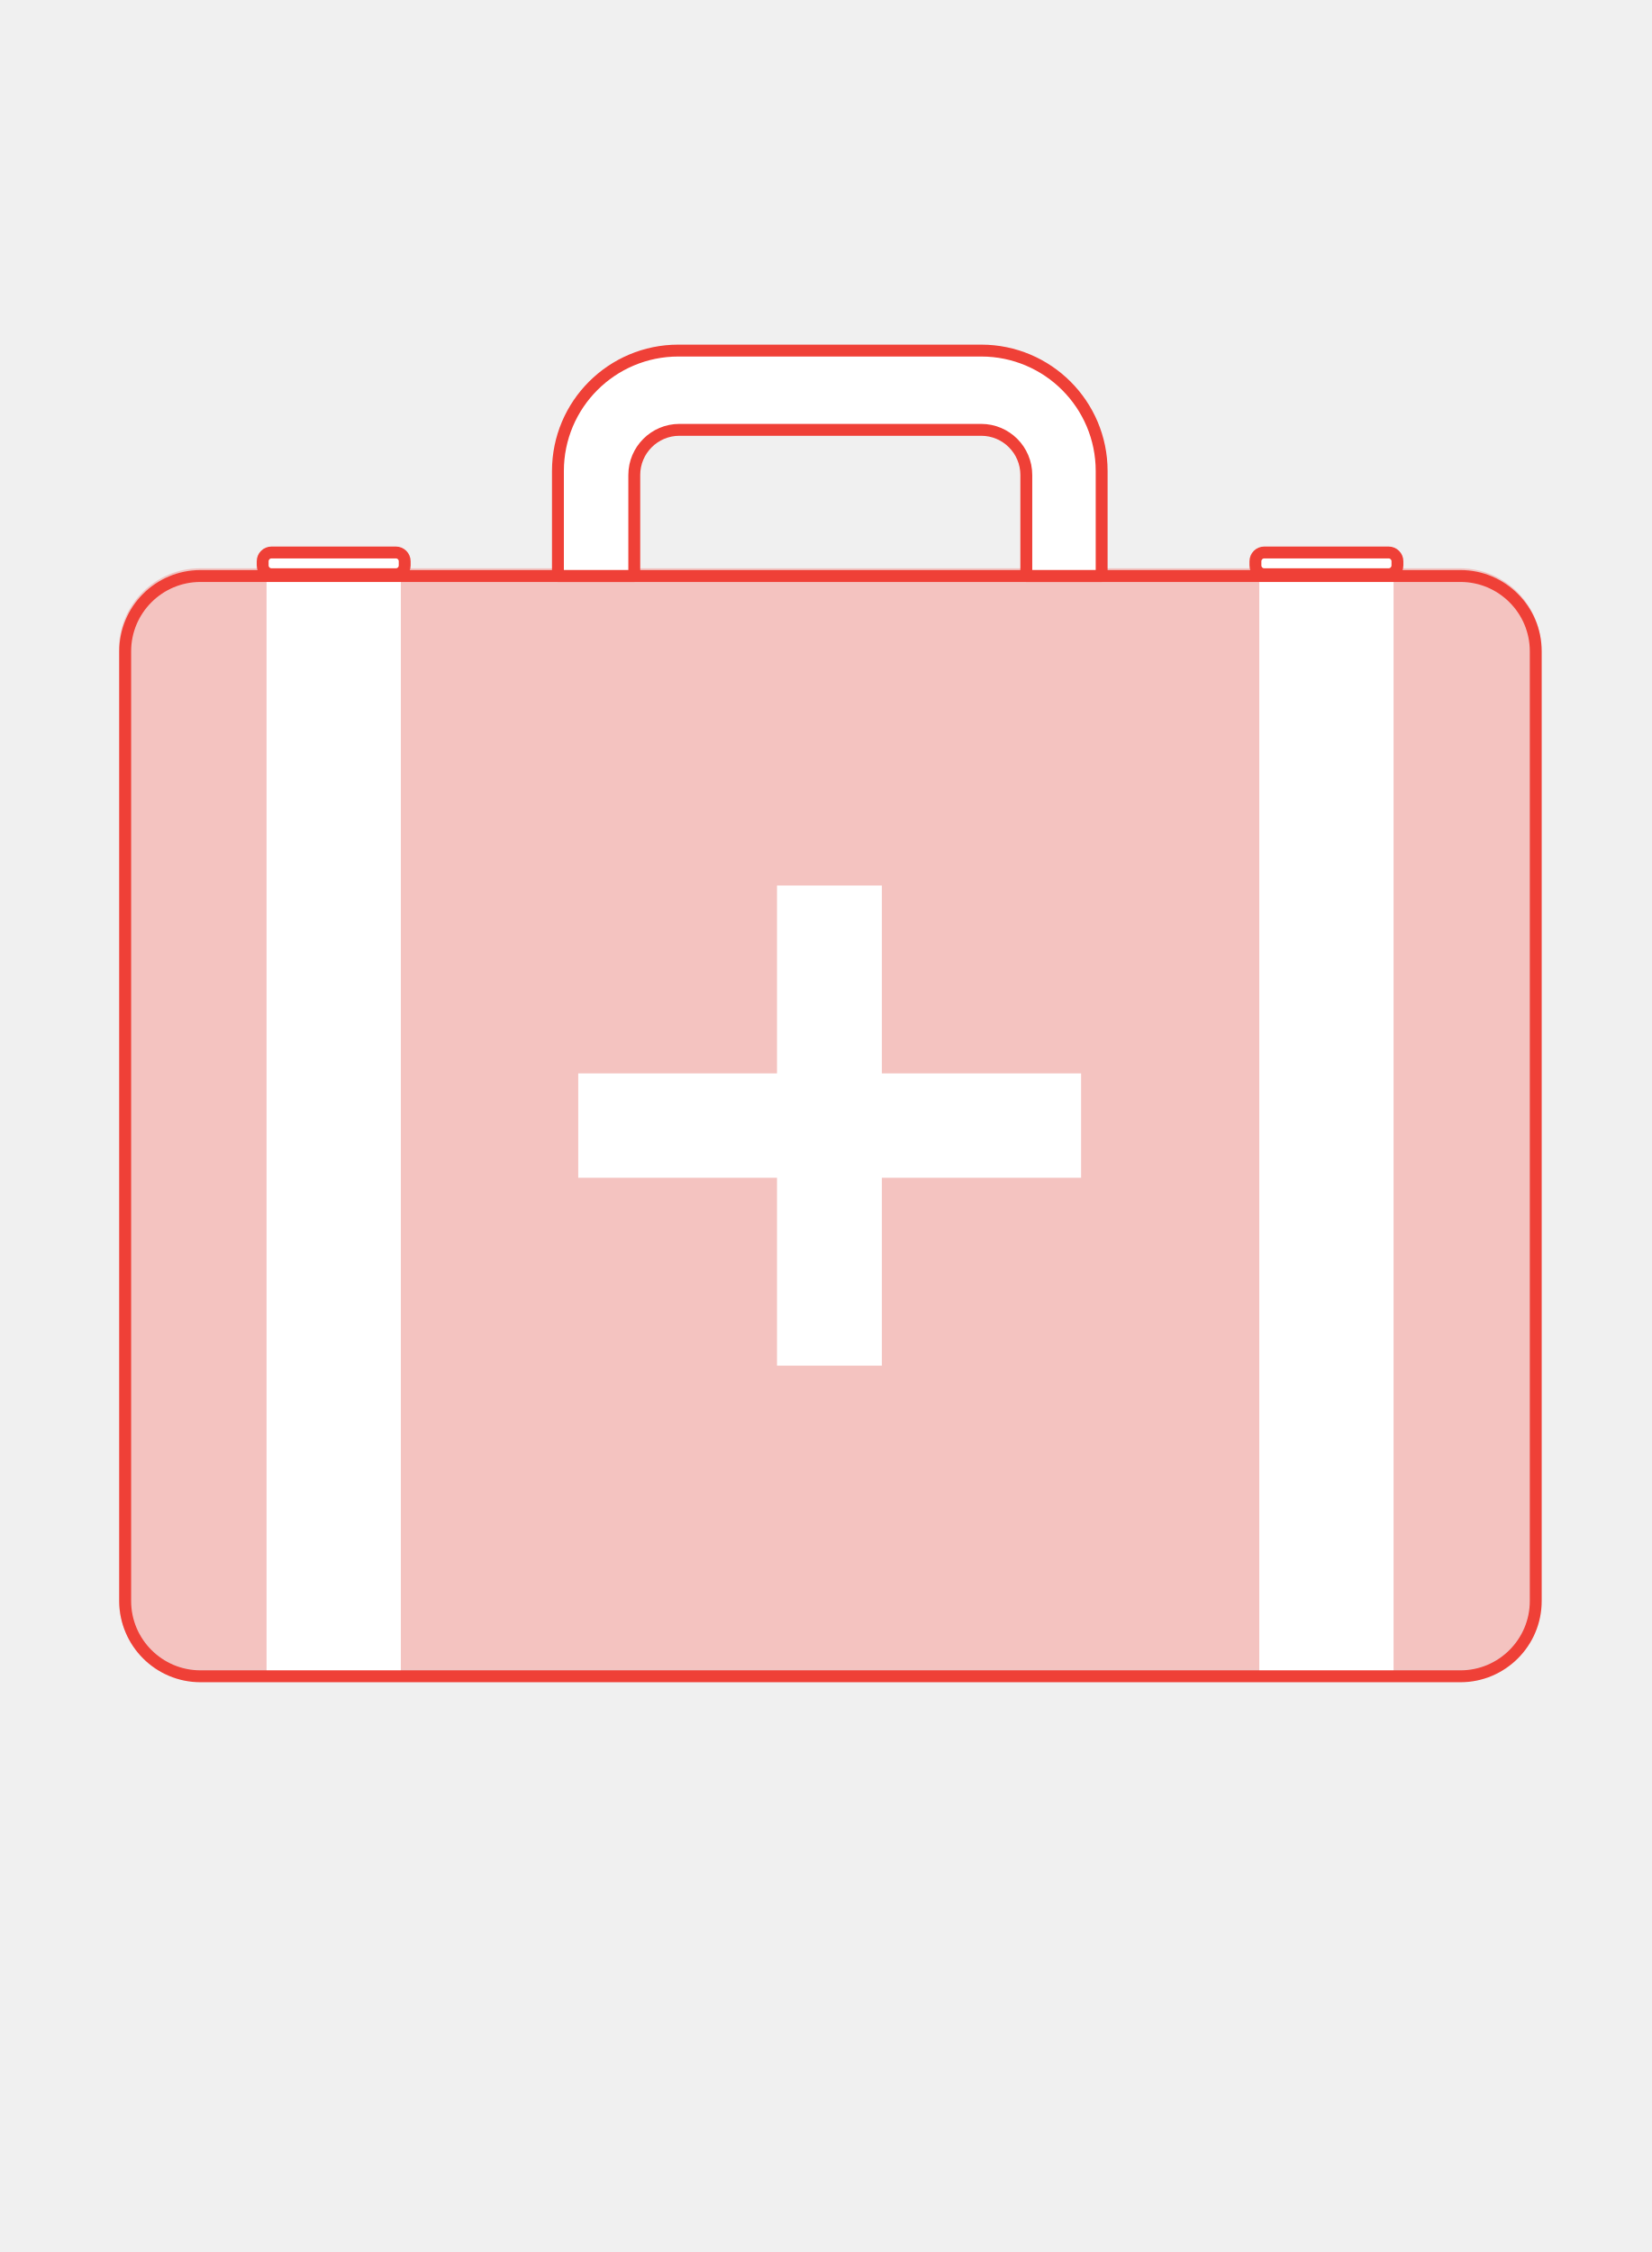
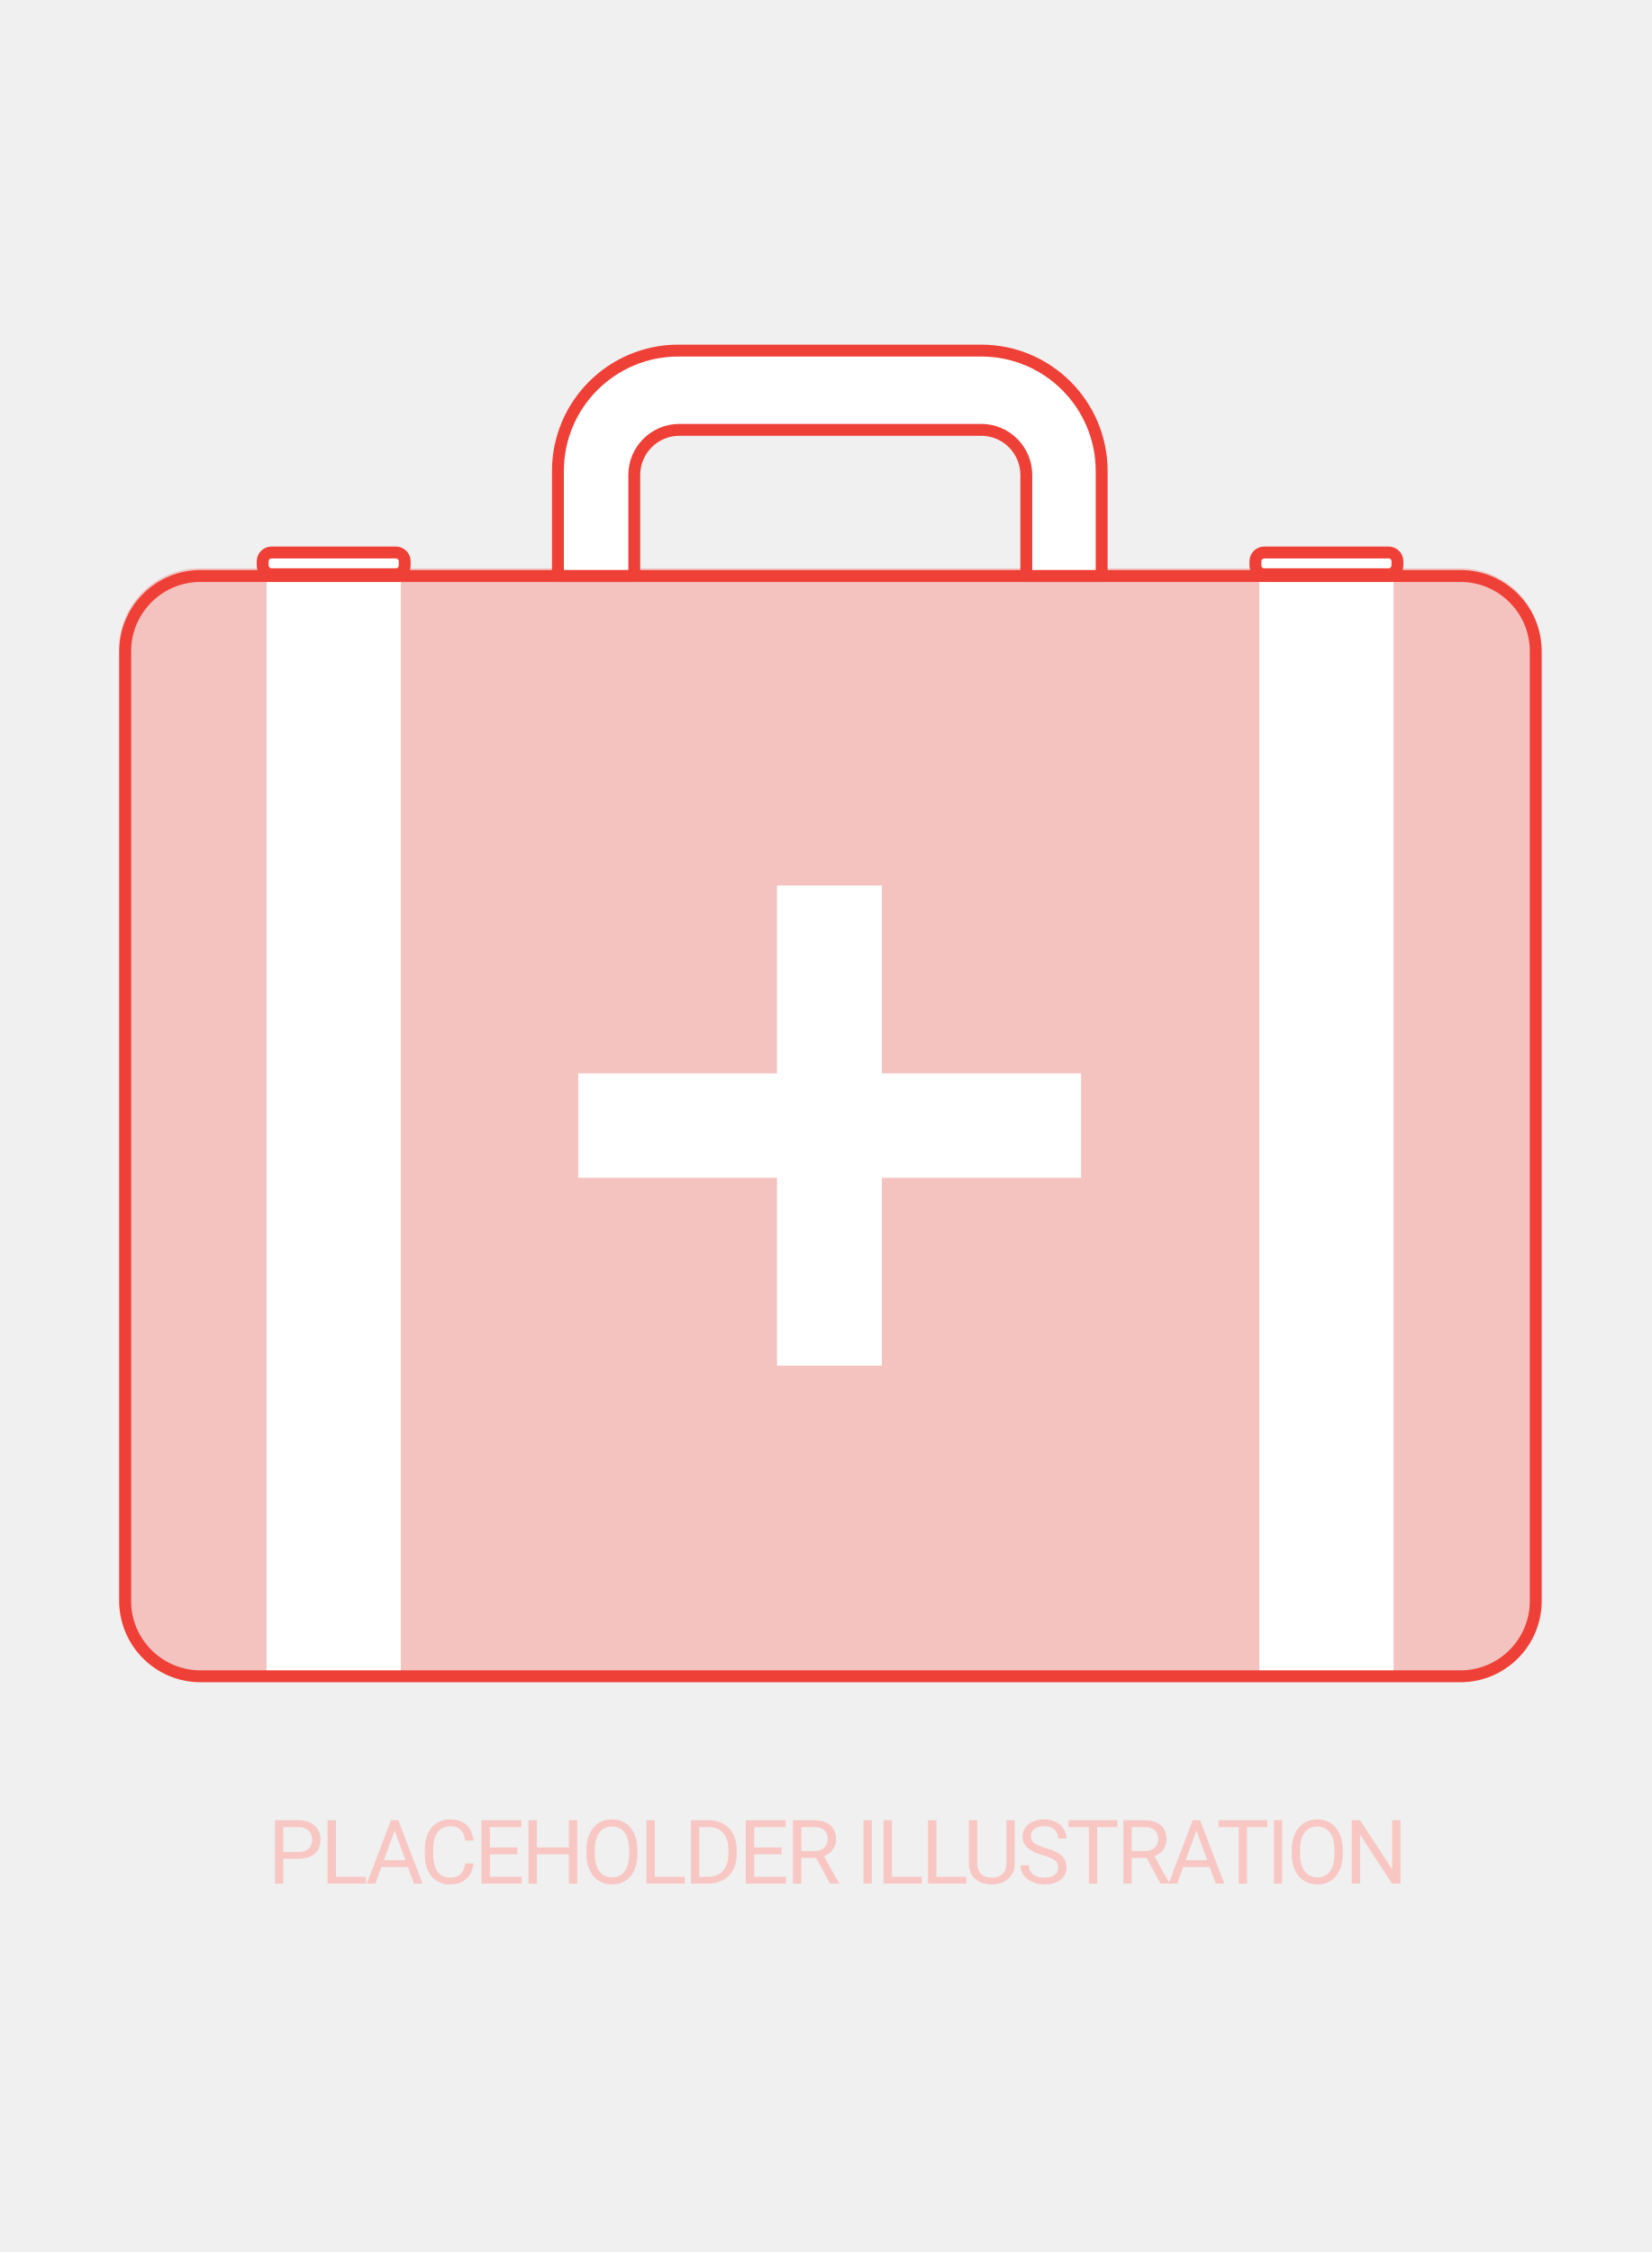
<svg xmlns="http://www.w3.org/2000/svg" width="278" height="379" viewBox="0 0 278 379" fill="none">
  <g clip-path="url(#clip0_172_2)">
    <path opacity="0.25" d="M33.67 96.64H245.73C252.72 96.64 258.4 102.32 258.4 109.31V269.14C258.4 276.13 252.72 281.81 245.73 281.81H33.67C26.68 281.81 21 276.13 21 269.14V109.31C21 102.32 26.68 96.64 33.67 96.64Z" fill="#FF3A30" stroke="#EF4037" stroke-width="2" stroke-miterlimit="10" />
    <path d="M185.41 79.27V96.94H172.73V79.94C172.73 75.74 169.33 72.34 165.13 72.34H114.35C110.16 72.34 106.75 75.74 106.75 79.94V96.94H93.9V79.27C93.9 68.07 102.98 59 114.17 59H165.14C176.33 59 185.41 68.07 185.41 79.27Z" fill="white" stroke="#EF4037" stroke-width="2" stroke-linecap="round" stroke-linejoin="round" />
    <path d="M67.46 96.64H44.86V282.1H67.46V96.64Z" fill="white" />
    <path d="M234.54 96.64H211.94V282.1H234.54V96.64Z" fill="white" />
    <path d="M33.74 96.94H245.8C252.79 96.94 258.47 102.62 258.47 109.61V269.44C258.47 276.43 252.79 282.11 245.8 282.11H33.74C26.75 282.11 21.07 276.43 21.07 269.44V109.61C21.07 102.62 26.75 96.94 33.74 96.94Z" stroke="#EF4037" stroke-width="2" stroke-linecap="round" stroke-linejoin="round" />
    <path d="M181.95 180.65V198.21H148.42V229.83H130.77V198.21H97.32V180.65H130.77V149.03H148.42V180.65H181.95Z" fill="white" />
    <path d="M66.63 92.98H45.69C44.873 92.98 44.21 93.643 44.21 94.46V95.16C44.21 95.977 44.873 96.64 45.69 96.64H66.63C67.447 96.64 68.11 95.977 68.11 95.16V94.46C68.11 93.643 67.447 92.98 66.63 92.98Z" fill="white" stroke="#EF4037" stroke-width="2" stroke-miterlimit="10" />
    <path d="M233.71 92.98H212.77C211.953 92.98 211.29 93.643 211.29 94.46V95.16C211.29 95.977 211.953 96.64 212.77 96.64H233.71C234.527 96.64 235.19 95.977 235.19 95.16V94.46C235.19 93.643 234.527 92.98 233.71 92.98Z" fill="white" stroke="#EF4037" stroke-width="2" stroke-miterlimit="10" />
  </g>
+   <path d="M50.202 312.818H47.353V311.668H50.202C50.754 311.668 51.201 311.58 51.543 311.404C51.884 311.229 52.133 310.984 52.29 310.672C52.451 310.359 52.531 310.003 52.531 309.603C52.531 309.236 52.451 308.892 52.29 308.57C52.133 308.248 51.884 307.989 51.543 307.793C51.201 307.593 50.754 307.493 50.202 307.493H47.683V317H46.269V306.336H50.202C51.008 306.336 51.689 306.475 52.246 306.753C52.802 307.032 53.225 307.417 53.513 307.911C53.801 308.399 53.945 308.958 53.945 309.588C53.945 310.271 53.801 310.855 53.513 311.338C53.225 311.822 52.802 312.19 52.246 312.444C51.689 312.693 51.008 312.818 50.202 312.818ZM61.599 315.85V317H56.267V315.85H61.599ZM56.546 306.336V317H55.132V306.336H56.546ZM66.712 307.281L63.182 317H61.739L65.804 306.336H66.734L66.712 307.281ZM69.671 317L66.134 307.281L66.112 306.336H67.042L71.121 317H69.671ZM69.488 313.052V314.209H63.497V313.052H69.488ZM78.3 313.609H79.706C79.633 314.283 79.44 314.886 79.127 315.418C78.815 315.95 78.373 316.373 77.802 316.685C77.23 316.993 76.517 317.146 75.663 317.146C75.038 317.146 74.469 317.029 73.956 316.795C73.449 316.561 73.012 316.229 72.645 315.799C72.279 315.364 71.996 314.844 71.796 314.239C71.6 313.628 71.503 312.95 71.503 312.203V311.141C71.503 310.394 71.6 309.717 71.796 309.112C71.996 308.501 72.282 307.979 72.653 307.544C73.029 307.11 73.48 306.775 74.008 306.541C74.535 306.307 75.128 306.189 75.787 306.189C76.593 306.189 77.274 306.341 77.831 306.644C78.388 306.946 78.82 307.366 79.127 307.903C79.44 308.436 79.633 309.053 79.706 309.756H78.3C78.231 309.258 78.104 308.831 77.919 308.475C77.733 308.113 77.47 307.835 77.128 307.64C76.786 307.444 76.339 307.347 75.787 307.347C75.314 307.347 74.896 307.437 74.535 307.618C74.179 307.798 73.878 308.055 73.634 308.387C73.395 308.719 73.214 309.117 73.092 309.581C72.97 310.044 72.909 310.56 72.909 311.126V312.203C72.909 312.725 72.963 313.216 73.07 313.675C73.183 314.134 73.351 314.537 73.576 314.883C73.8 315.23 74.086 315.503 74.433 315.704C74.779 315.899 75.189 315.997 75.663 315.997C76.264 315.997 76.742 315.901 77.099 315.711C77.455 315.521 77.724 315.247 77.904 314.891C78.09 314.534 78.222 314.107 78.3 313.609ZM87.807 315.85V317H82.16V315.85H87.807ZM82.446 306.336V317H81.032V306.336H82.446ZM87.06 310.921V312.071H82.16V310.921H87.06ZM87.734 306.336V307.493H82.16V306.336H87.734ZM95.923 310.921V312.071H90.151V310.921H95.923ZM90.371 306.336V317H88.958V306.336H90.371ZM97.153 306.336V317H95.747V306.336H97.153ZM107.276 311.331V312.005C107.276 312.806 107.176 313.523 106.976 314.158C106.776 314.793 106.488 315.333 106.112 315.777C105.736 316.221 105.284 316.561 104.757 316.795C104.234 317.029 103.648 317.146 102.999 317.146C102.369 317.146 101.79 317.029 101.263 316.795C100.74 316.561 100.286 316.221 99.901 315.777C99.52 315.333 99.224 314.793 99.014 314.158C98.804 313.523 98.699 312.806 98.699 312.005V311.331C98.699 310.53 98.802 309.815 99.007 309.185C99.217 308.55 99.512 308.011 99.893 307.566C100.274 307.117 100.726 306.775 101.248 306.541C101.776 306.307 102.354 306.189 102.984 306.189C103.633 306.189 104.219 306.307 104.742 306.541C105.269 306.775 105.721 307.117 106.097 307.566C106.478 308.011 106.768 308.55 106.968 309.185C107.174 309.815 107.276 310.53 107.276 311.331ZM105.877 312.005V311.316C105.877 310.682 105.811 310.12 105.679 309.632C105.552 309.144 105.364 308.733 105.115 308.401C104.866 308.069 104.561 307.818 104.2 307.647C103.843 307.476 103.438 307.391 102.984 307.391C102.545 307.391 102.147 307.476 101.79 307.647C101.439 307.818 101.136 308.069 100.882 308.401C100.633 308.733 100.44 309.144 100.303 309.632C100.167 310.12 100.098 310.682 100.098 311.316V312.005C100.098 312.645 100.167 313.211 100.303 313.704C100.44 314.192 100.635 314.605 100.889 314.942C101.148 315.274 101.453 315.525 101.805 315.696C102.161 315.867 102.559 315.953 102.999 315.953C103.458 315.953 103.865 315.867 104.222 315.696C104.578 315.525 104.879 315.274 105.123 314.942C105.372 314.605 105.56 314.192 105.687 313.704C105.814 313.211 105.877 312.645 105.877 312.005ZM115.26 315.85V317H109.928V315.85H115.26ZM110.206 306.336V317H108.793V306.336H110.206ZM119.164 317H116.938L116.953 315.85H119.164C119.926 315.85 120.561 315.691 121.069 315.374C121.577 315.052 121.957 314.603 122.211 314.026C122.47 313.445 122.6 312.767 122.6 311.99V311.338C122.6 310.728 122.526 310.186 122.38 309.712C122.233 309.234 122.018 308.831 121.735 308.504C121.452 308.172 121.105 307.92 120.695 307.75C120.29 307.579 119.824 307.493 119.296 307.493H116.894V306.336H119.296C119.995 306.336 120.632 306.453 121.208 306.688C121.784 306.917 122.28 307.251 122.695 307.691C123.115 308.125 123.437 308.653 123.662 309.273C123.886 309.888 123.998 310.582 123.998 311.353V311.99C123.998 312.762 123.886 313.458 123.662 314.078C123.437 314.693 123.112 315.218 122.687 315.652C122.267 316.087 121.76 316.421 121.164 316.656C120.573 316.885 119.907 317 119.164 317ZM117.692 306.336V317H116.279V306.336H117.692ZM132.297 315.85V317H126.65V315.85H132.297ZM126.936 306.336V317H125.522V306.336H126.936ZM131.55 310.921V312.071H126.65V310.921H131.55ZM132.224 306.336V307.493H126.65V306.336H132.224ZM133.448 306.336H136.978C137.779 306.336 138.455 306.458 139.007 306.702C139.564 306.946 139.986 307.308 140.274 307.786C140.567 308.26 140.713 308.843 140.713 309.537C140.713 310.025 140.613 310.472 140.413 310.877C140.218 311.277 139.935 311.619 139.564 311.902C139.197 312.181 138.758 312.388 138.245 312.525L137.85 312.679H134.532L134.517 311.529H137.022C137.53 311.529 137.952 311.441 138.289 311.265C138.626 311.084 138.88 310.843 139.051 310.54C139.222 310.237 139.307 309.903 139.307 309.537C139.307 309.126 139.227 308.768 139.066 308.46C138.904 308.152 138.65 307.916 138.304 307.75C137.962 307.579 137.52 307.493 136.978 307.493H134.861V317H133.448V306.336ZM139.681 317L137.088 312.166L138.56 312.159L141.19 316.912V317H139.681ZM146.728 306.336V317H145.314V306.336H146.728ZM155.166 315.85V317H149.834V315.85H155.166ZM150.112 306.336V317H148.699V306.336H150.112ZM162.652 315.85V317H157.32V315.85H162.652ZM157.598 306.336V317H156.185V306.336H157.598ZM169.376 306.336H170.782V313.55C170.782 314.351 170.604 315.018 170.248 315.55C169.891 316.082 169.418 316.482 168.827 316.751C168.241 317.015 167.604 317.146 166.915 317.146C166.192 317.146 165.538 317.015 164.952 316.751C164.371 316.482 163.91 316.082 163.568 315.55C163.231 315.018 163.063 314.351 163.063 313.55V306.336H164.462V313.55C164.462 314.107 164.564 314.566 164.769 314.927C164.974 315.289 165.26 315.557 165.626 315.733C165.997 315.909 166.427 315.997 166.915 315.997C167.408 315.997 167.838 315.909 168.204 315.733C168.575 315.557 168.863 315.289 169.068 314.927C169.274 314.566 169.376 314.107 169.376 313.55V306.336ZM178.085 314.305C178.085 314.056 178.046 313.836 177.968 313.646C177.895 313.45 177.763 313.274 177.572 313.118C177.387 312.962 177.128 312.813 176.796 312.671C176.469 312.53 176.054 312.386 175.551 312.239C175.024 312.083 174.548 311.91 174.123 311.719C173.698 311.524 173.334 311.302 173.031 311.053C172.729 310.804 172.497 310.518 172.336 310.196C172.175 309.874 172.094 309.505 172.094 309.09C172.094 308.675 172.179 308.292 172.35 307.94C172.521 307.588 172.765 307.283 173.083 307.024C173.405 306.761 173.788 306.556 174.233 306.409C174.677 306.263 175.173 306.189 175.719 306.189C176.52 306.189 177.199 306.343 177.756 306.651C178.317 306.954 178.744 307.352 179.037 307.845C179.33 308.333 179.477 308.855 179.477 309.412H178.071C178.071 309.012 177.985 308.658 177.814 308.35C177.643 308.038 177.384 307.793 177.038 307.618C176.691 307.437 176.252 307.347 175.719 307.347C175.217 307.347 174.801 307.422 174.474 307.574C174.147 307.725 173.903 307.93 173.742 308.189C173.586 308.448 173.508 308.743 173.508 309.075C173.508 309.3 173.554 309.505 173.647 309.69C173.744 309.871 173.893 310.04 174.093 310.196C174.299 310.352 174.557 310.496 174.87 310.628C175.187 310.76 175.566 310.887 176.005 311.009C176.611 311.18 177.133 311.37 177.572 311.58C178.012 311.79 178.373 312.027 178.656 312.291C178.945 312.549 179.157 312.845 179.294 313.177C179.435 313.504 179.506 313.875 179.506 314.29C179.506 314.725 179.418 315.118 179.242 315.469C179.067 315.821 178.815 316.121 178.488 316.37C178.161 316.619 177.768 316.812 177.309 316.949C176.855 317.081 176.347 317.146 175.785 317.146C175.292 317.146 174.806 317.078 174.328 316.941C173.854 316.805 173.422 316.6 173.031 316.326C172.646 316.053 172.336 315.716 172.101 315.315C171.872 314.91 171.757 314.441 171.757 313.909H173.163C173.163 314.275 173.234 314.59 173.376 314.854C173.517 315.113 173.71 315.328 173.954 315.499C174.203 315.669 174.484 315.796 174.797 315.879C175.114 315.958 175.444 315.997 175.785 315.997C176.279 315.997 176.696 315.928 177.038 315.792C177.38 315.655 177.638 315.459 177.814 315.206C177.995 314.952 178.085 314.651 178.085 314.305ZM184.648 306.336V317H183.257V306.336H184.648ZM188.076 306.336V307.493H179.836V306.336H188.076ZM189.058 306.336H192.588C193.389 306.336 194.065 306.458 194.617 306.702C195.174 306.946 195.596 307.308 195.884 307.786C196.177 308.26 196.324 308.843 196.324 309.537C196.324 310.025 196.224 310.472 196.023 310.877C195.828 311.277 195.545 311.619 195.174 311.902C194.808 312.181 194.368 312.388 193.855 312.525L193.46 312.679H190.142L190.127 311.529H192.632C193.14 311.529 193.562 311.441 193.899 311.265C194.236 311.084 194.49 310.843 194.661 310.54C194.832 310.237 194.917 309.903 194.917 309.537C194.917 309.126 194.837 308.768 194.676 308.46C194.515 308.152 194.261 307.916 193.914 307.75C193.572 307.579 193.13 307.493 192.588 307.493H190.472V317H189.058V306.336ZM195.291 317L192.698 312.166L194.17 312.159L196.8 316.912V317H195.291ZM201.649 307.281L198.119 317H196.676L200.741 306.336H201.671L201.649 307.281ZM204.608 317L201.07 307.281L201.048 306.336H201.979L206.058 317H204.608ZM204.425 313.052V314.209H198.434V313.052H204.425ZM209.875 306.336V317H208.483V306.336H209.875ZM213.302 306.336V307.493H205.063V306.336H213.302ZM215.8 306.336V317H214.387V306.336H215.8ZM225.982 311.331V312.005C225.982 312.806 225.882 313.523 225.681 314.158C225.481 314.793 225.193 315.333 224.817 315.777C224.441 316.221 223.99 316.561 223.462 316.795C222.94 317.029 222.354 317.146 221.704 317.146C221.075 317.146 220.496 317.029 219.969 316.795C219.446 316.561 218.992 316.221 218.606 315.777C218.225 315.333 217.93 314.793 217.72 314.158C217.51 313.523 217.405 312.806 217.405 312.005V311.331C217.405 310.53 217.508 309.815 217.713 309.185C217.923 308.55 218.218 308.011 218.599 307.566C218.98 307.117 219.431 306.775 219.954 306.541C220.481 306.307 221.06 306.189 221.69 306.189C222.339 306.189 222.925 306.307 223.448 306.541C223.975 306.775 224.427 307.117 224.803 307.566C225.183 308.011 225.474 308.55 225.674 309.185C225.879 309.815 225.982 310.53 225.982 311.331ZM224.583 312.005V311.316C224.583 310.682 224.517 310.12 224.385 309.632C224.258 309.144 224.07 308.733 223.821 308.401C223.572 308.069 223.267 307.818 222.906 307.647C222.549 307.476 222.144 307.391 221.69 307.391C221.25 307.391 220.852 307.476 220.496 307.647C220.144 307.818 219.842 308.069 219.588 308.401C219.339 308.733 219.146 309.144 219.009 309.632C218.872 310.12 218.804 310.682 218.804 311.316V312.005C218.804 312.645 218.872 313.211 219.009 313.704C219.146 314.192 219.341 314.605 219.595 314.942C219.854 315.274 220.159 315.525 220.511 315.696C220.867 315.867 221.265 315.953 221.704 315.953C222.163 315.953 222.571 315.867 222.928 315.696C223.284 315.525 223.584 315.274 223.828 314.942C224.077 314.605 224.265 314.192 224.392 313.704C224.519 313.211 224.583 312.645 224.583 312.005ZM235.702 306.336V317H234.281L228.912 308.775V317H227.498V306.336H228.912L234.303 314.583V306.336H235.702Z" fill="#F8C7C4" />
  <defs>
    <clipPath id="clip0_172_2">
      <rect width="239.46" height="225.1" fill="white" transform="translate(20 58)" />
    </clipPath>
  </defs>
</svg>
